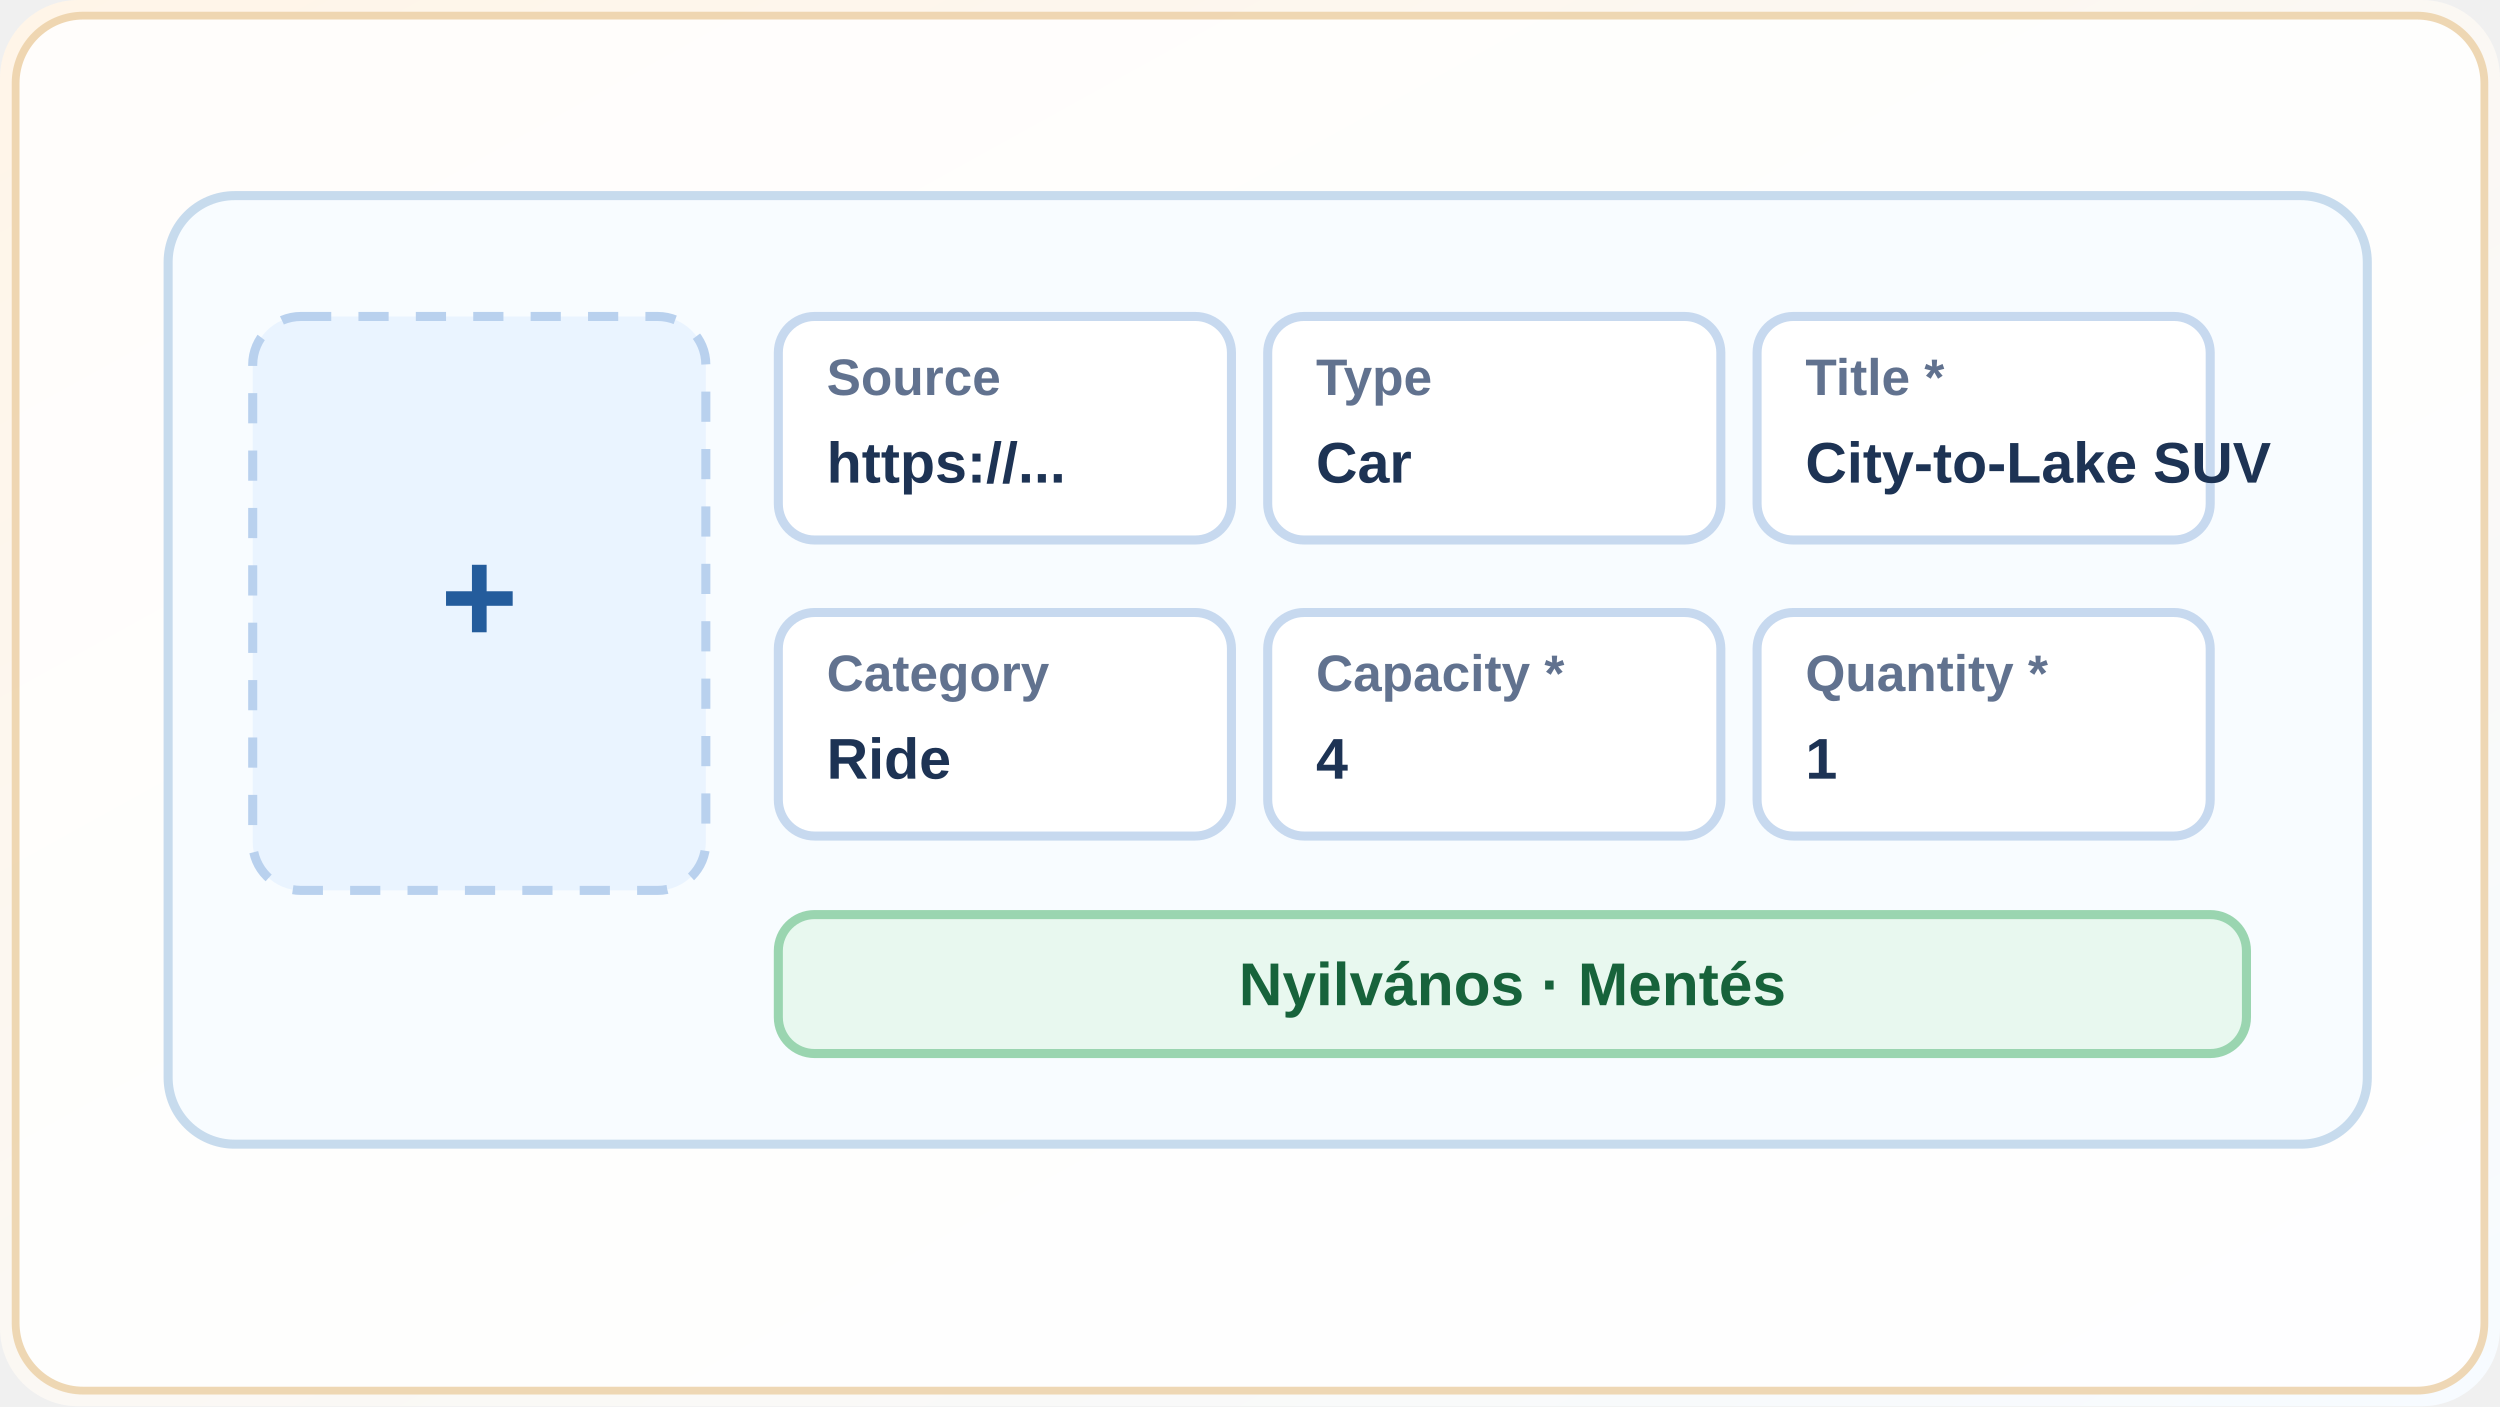
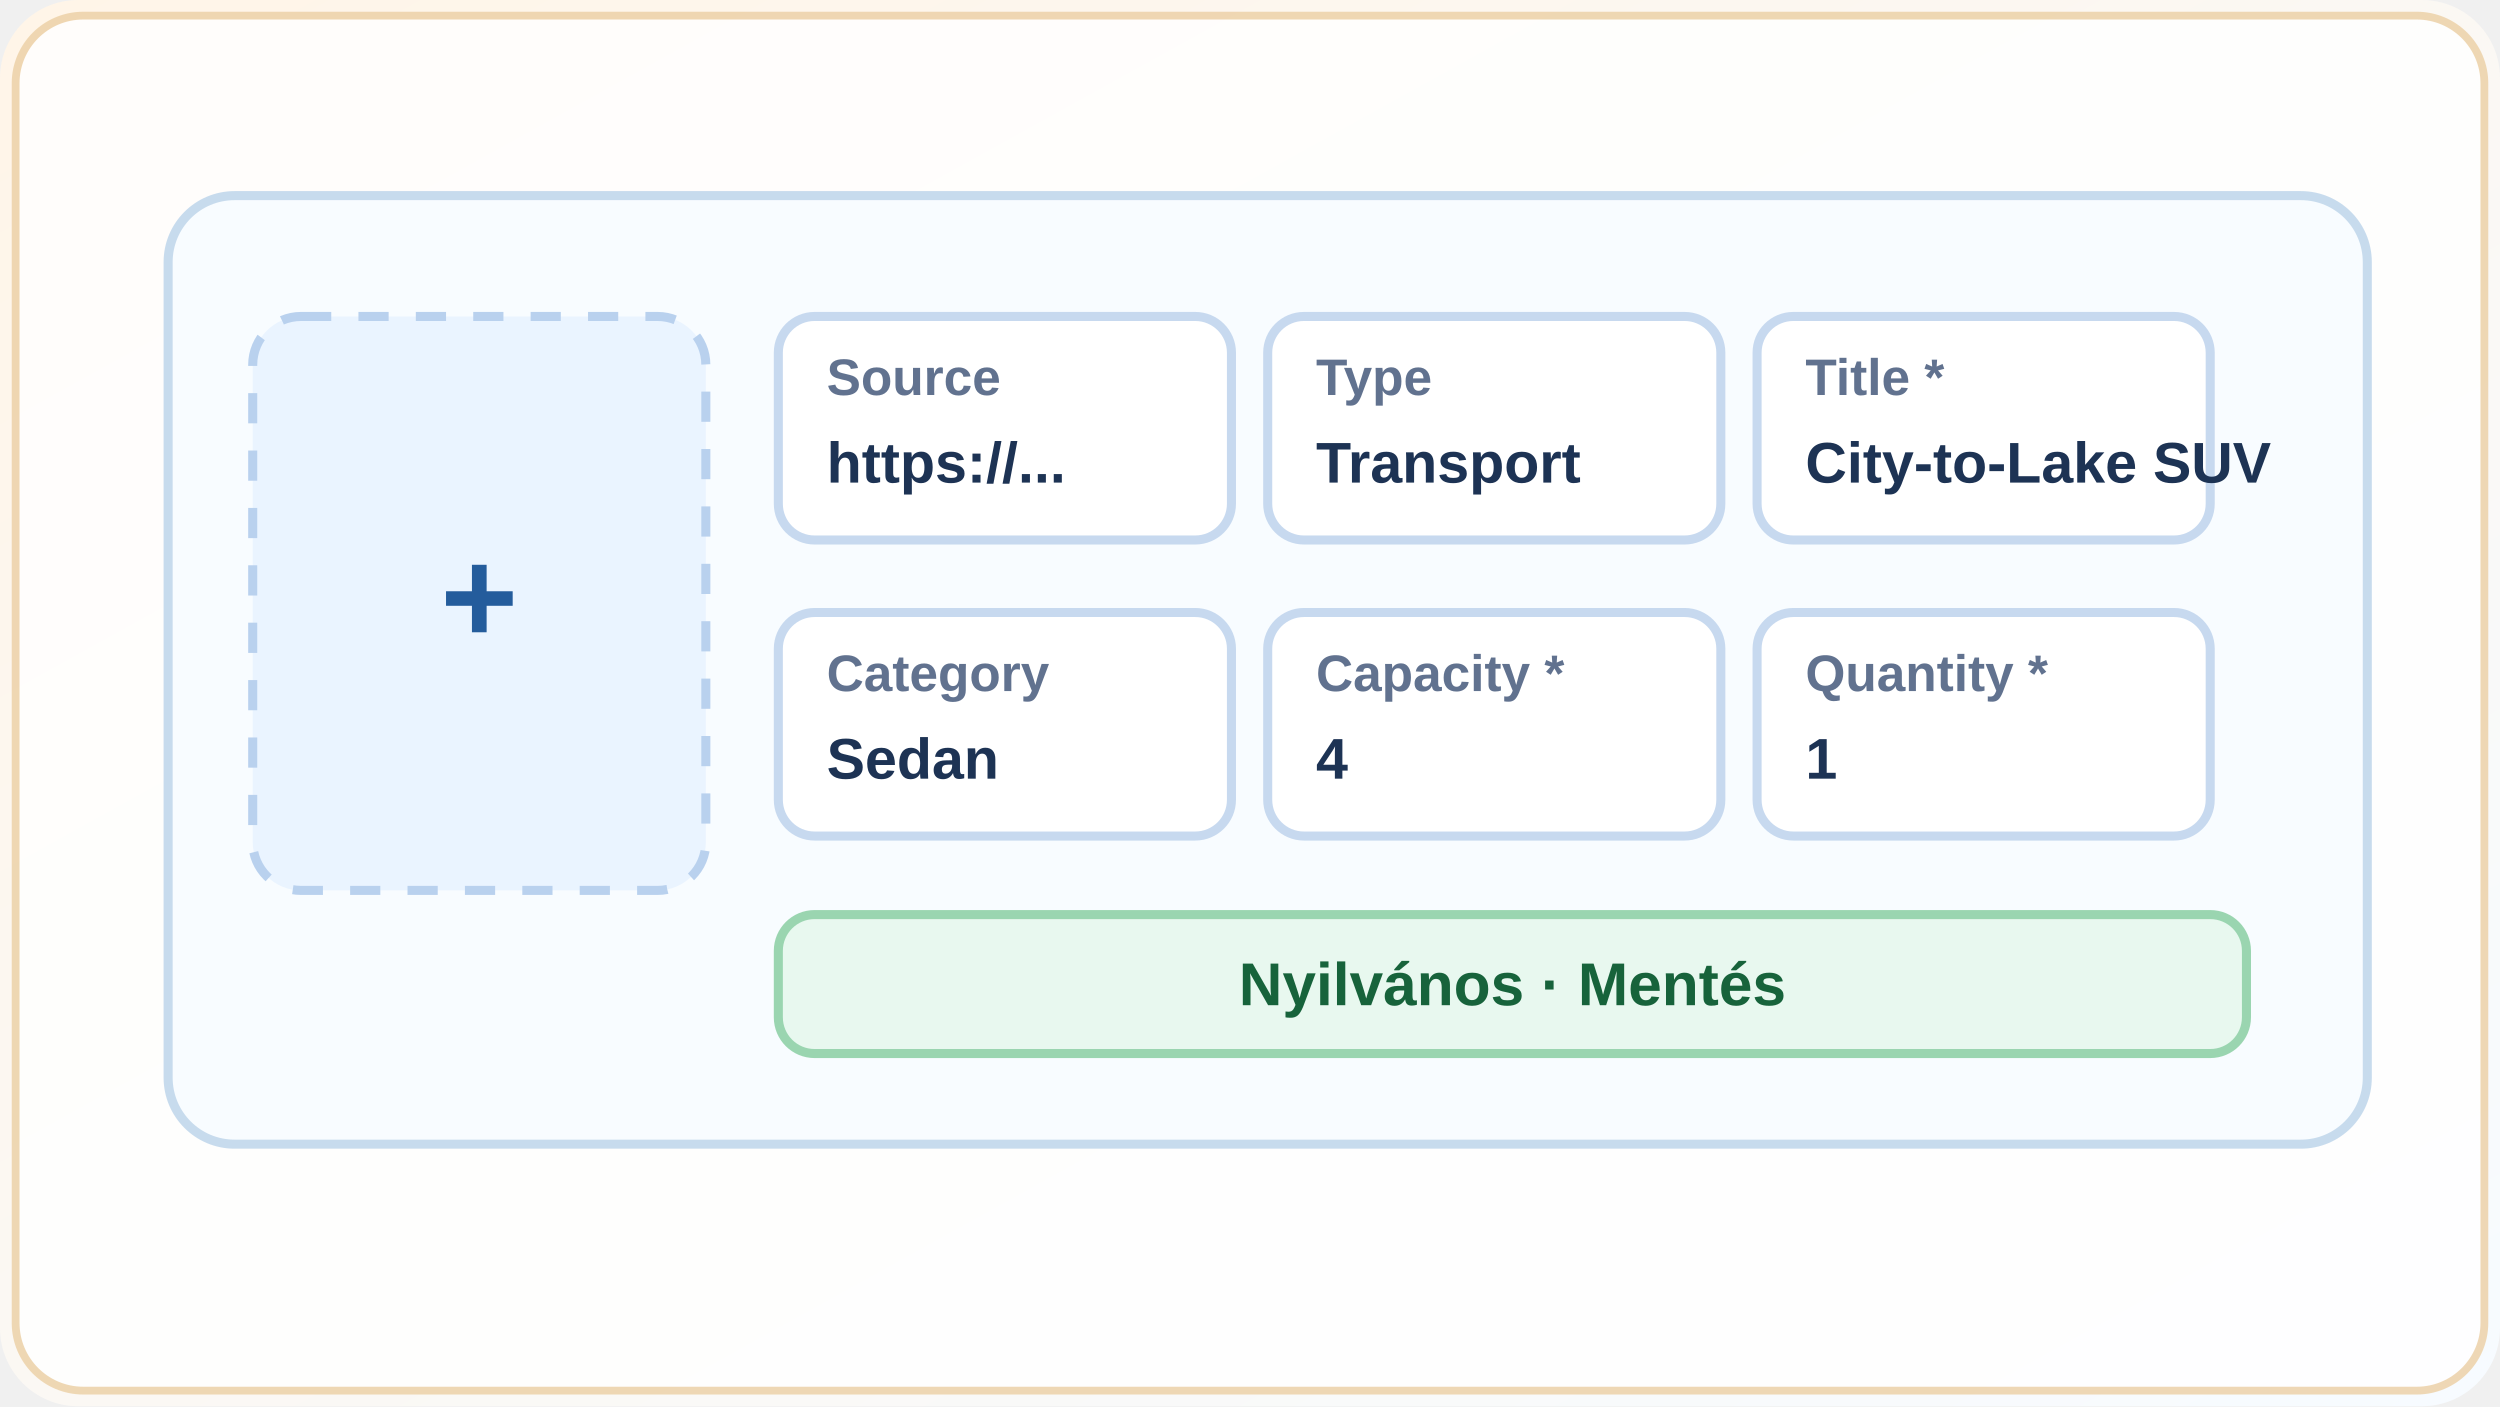
<svg xmlns="http://www.w3.org/2000/svg" width="960" height="540" viewBox="0 0 960 540">
  <defs>
    <linearGradient id="bg" x1="0" y1="0" x2="1" y2="1">
      <stop offset="0" stop-color="#fff5e8" />
      <stop offset="1" stop-color="#f7fbff" />
    </linearGradient>
  </defs>
  <rect width="960" height="540" rx="30" fill="url(#bg)" />
  <rect x="6" y="6" width="948" height="528" rx="26" fill="#ffffff" opacity="0.82" stroke="#ecd0a5" stroke-width="3" />
  <g transform="matrix(1.16 0 0 1.16 -70 -78)">
    <rect x="116" y="132" width="728" height="314" rx="22" fill="#f8fcff" stroke="#c7dbed" stroke-width="3" />
    <rect x="144" y="172" width="150" height="190" rx="16" fill="#eaf4ff" stroke="#b9d1ee" stroke-dasharray="10 9" stroke-width="3" />
    <text x="219" y="280" text-anchor="middle" font-family="Arial" font-size="44" font-weight="900" fill="#245c9c">+</text>
    <rect x="318" y="172" width="150" height="74" rx="12" fill="#fff" stroke="#c7d9ef" stroke-width="3" />
    <text x="334" y="198" font-family="Arial" font-size="17" font-weight="800" fill="#61728f">Source</text>
    <text x="334" y="227" font-family="Arial" font-size="19" font-weight="900" fill="#1d3354">https://...</text>
    <rect x="480" y="172" width="150" height="74" rx="12" fill="#fff" stroke="#c7d9ef" stroke-width="3" />
    <text x="496" y="198" font-family="Arial" font-size="17" font-weight="800" fill="#61728f">Type</text>
-     <text x="496" y="227" font-family="Arial" font-size="19" font-weight="900" fill="#1d3354">Car</text>
+     <text x="496" y="227" font-family="Arial" font-size="19" font-weight="900" fill="#1d3354">Transport</text>
    <rect x="642" y="172" width="150" height="74" rx="12" fill="#fff" stroke="#c7d9ef" stroke-width="3" />
    <text x="658" y="198" font-family="Arial" font-size="17" font-weight="800" fill="#61728f">Title *</text>
    <text x="658" y="227" font-family="Arial" font-size="19" font-weight="900" fill="#1d3354">City-to-Lake SUV</text>
    <rect x="318" y="270" width="150" height="74" rx="12" fill="#fff" stroke="#c7d9ef" stroke-width="3" />
    <text x="334" y="296" font-family="Arial" font-size="17" font-weight="800" fill="#61728f">Category</text>
-     <text x="334" y="325" font-family="Arial" font-size="19" font-weight="900" fill="#1d3354">Ride</text>
+     <text x="334" y="325" font-family="Arial" font-size="19" font-weight="900" fill="#1d3354">Sedan</text>
    <rect x="480" y="270" width="150" height="74" rx="12" fill="#fff" stroke="#c7d9ef" stroke-width="3" />
    <text x="496" y="296" font-family="Arial" font-size="17" font-weight="800" fill="#61728f">Capacity *</text>
    <text x="496" y="325" font-family="Arial" font-size="19" font-weight="900" fill="#1d3354">4</text>
    <rect x="642" y="270" width="150" height="74" rx="12" fill="#fff" stroke="#c7d9ef" stroke-width="3" />
    <text x="658" y="296" font-family="Arial" font-size="17" font-weight="800" fill="#61728f">Quantity *</text>
    <text x="658" y="325" font-family="Arial" font-size="19" font-weight="900" fill="#1d3354">1</text>
    <rect x="318" y="370" width="486" height="46" rx="12" fill="#e8f8ef" stroke="#9ad5b0" stroke-width="3" />
    <text x="561" y="400" text-anchor="middle" font-family="Arial" font-size="20" font-weight="900" fill="#17633b">Nyilvános · Mentés</text>
  </g>
</svg>
